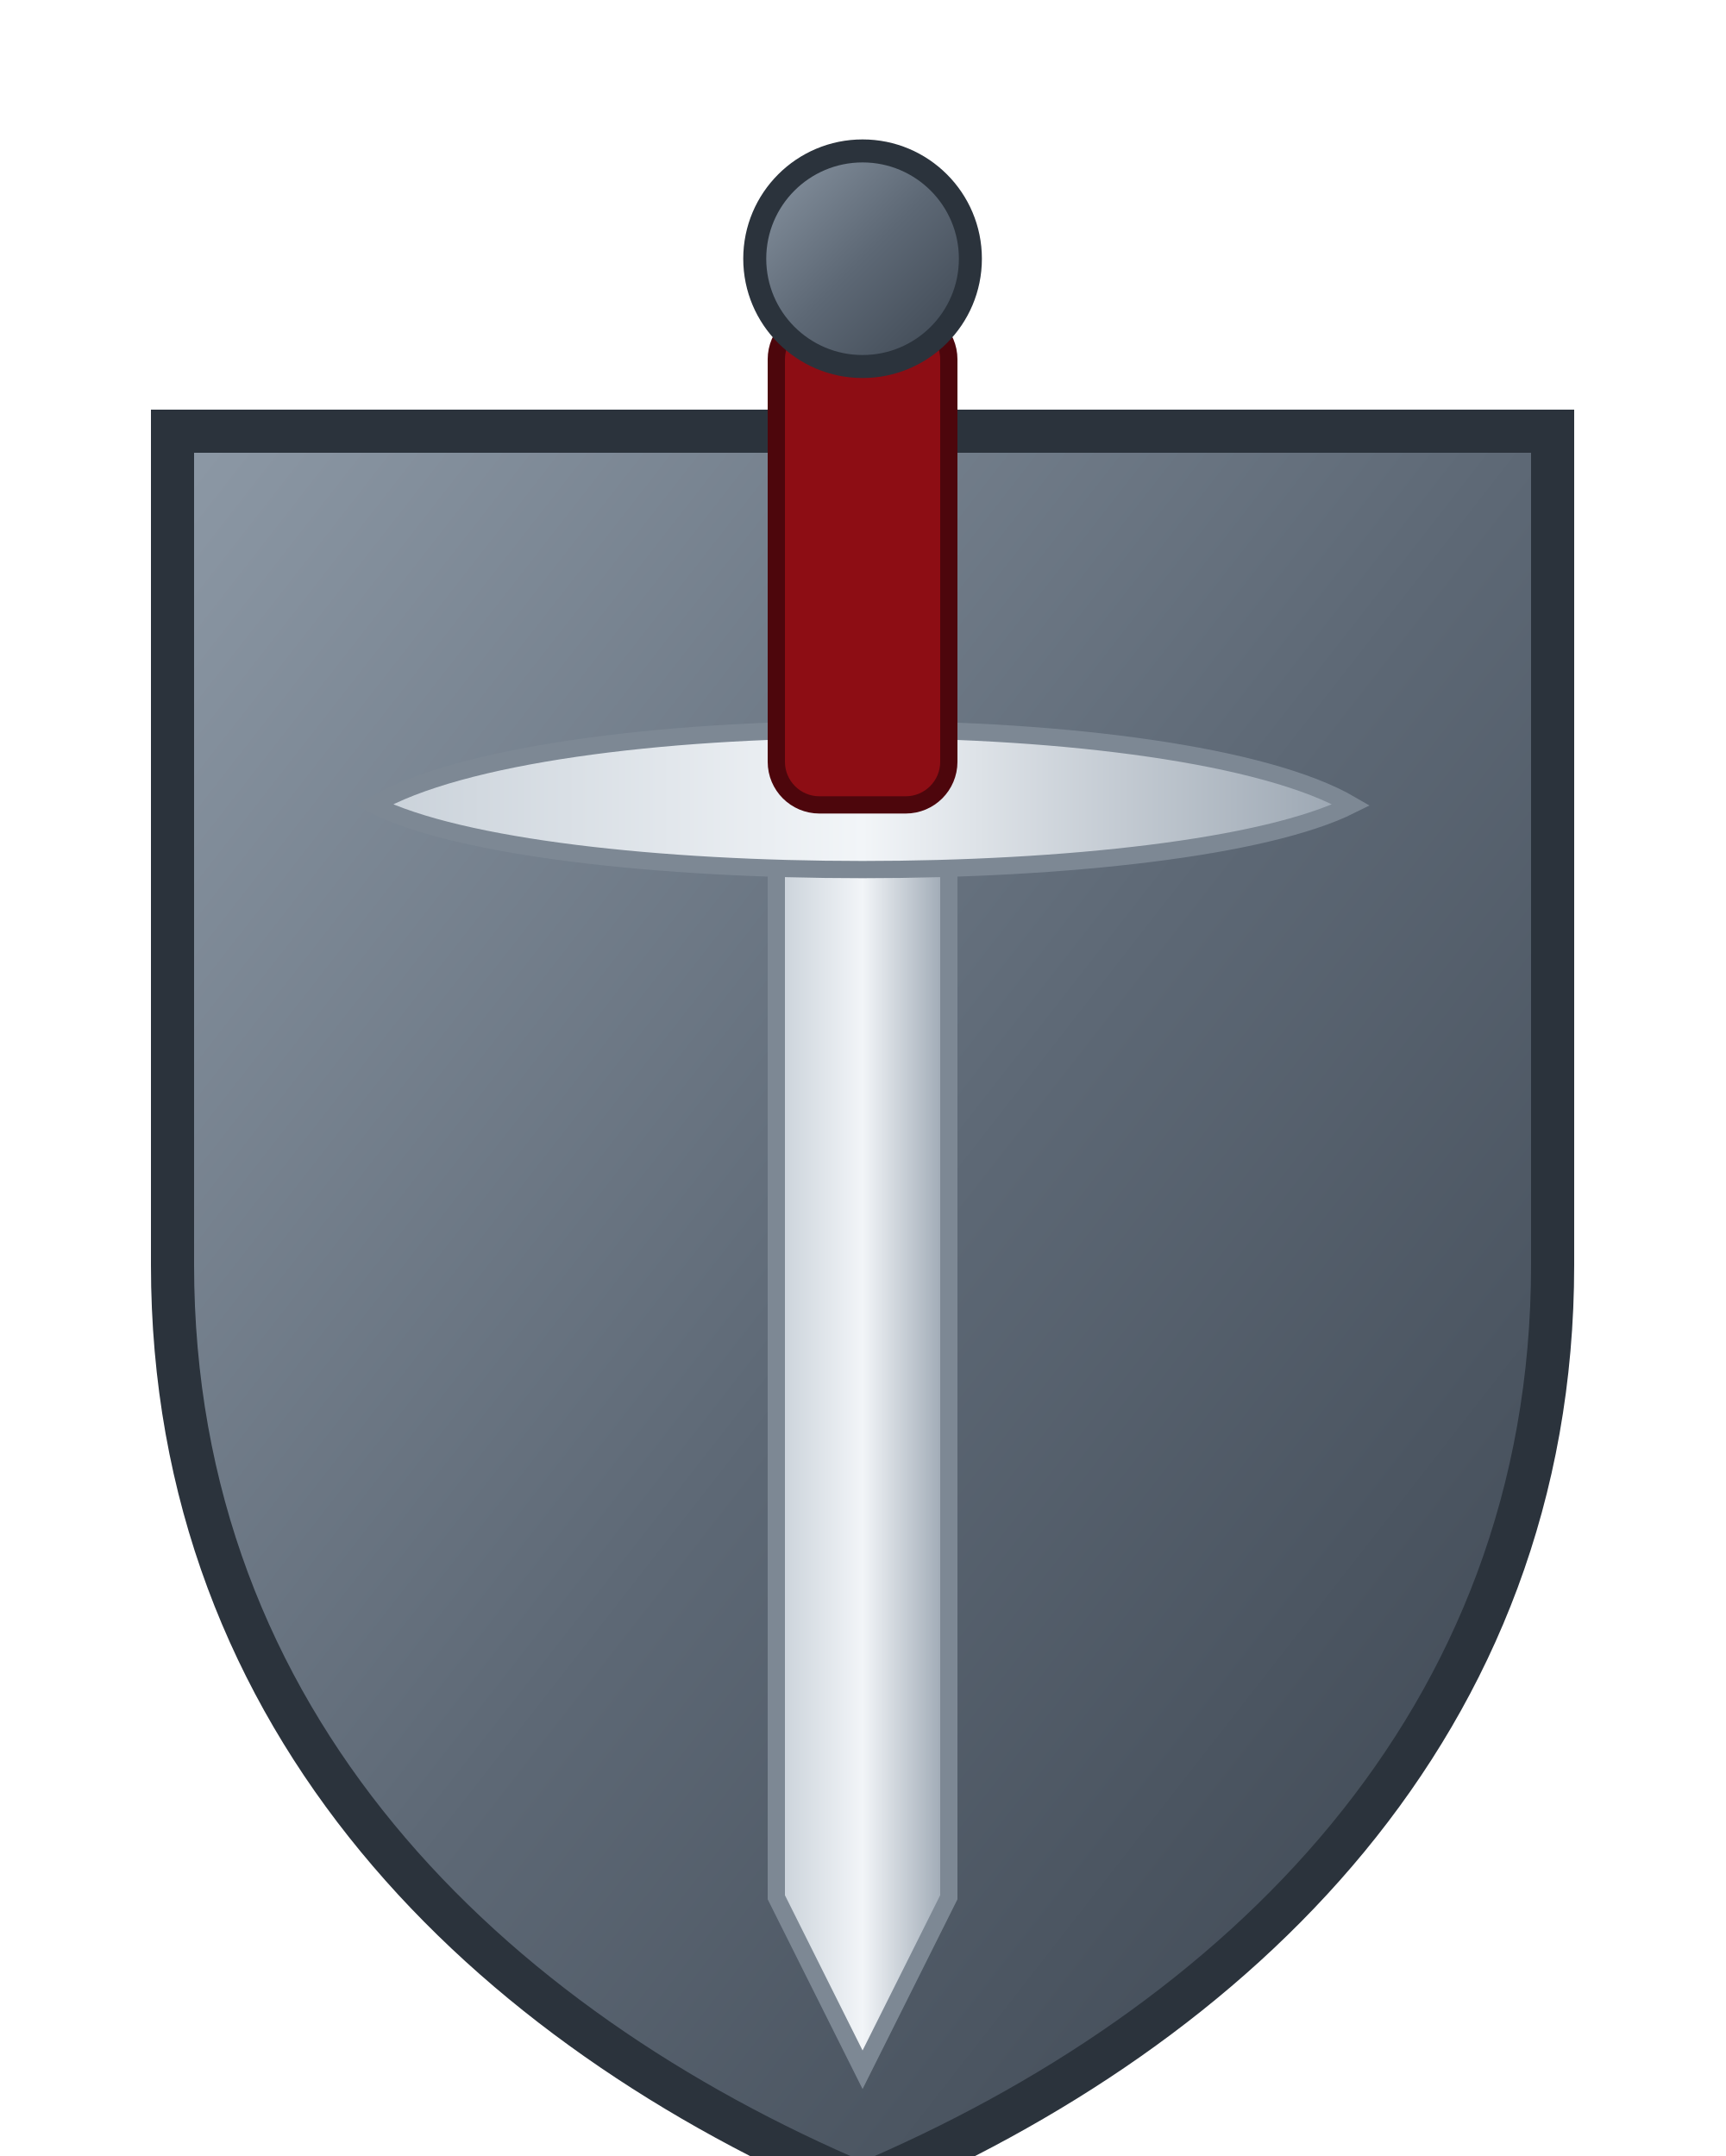
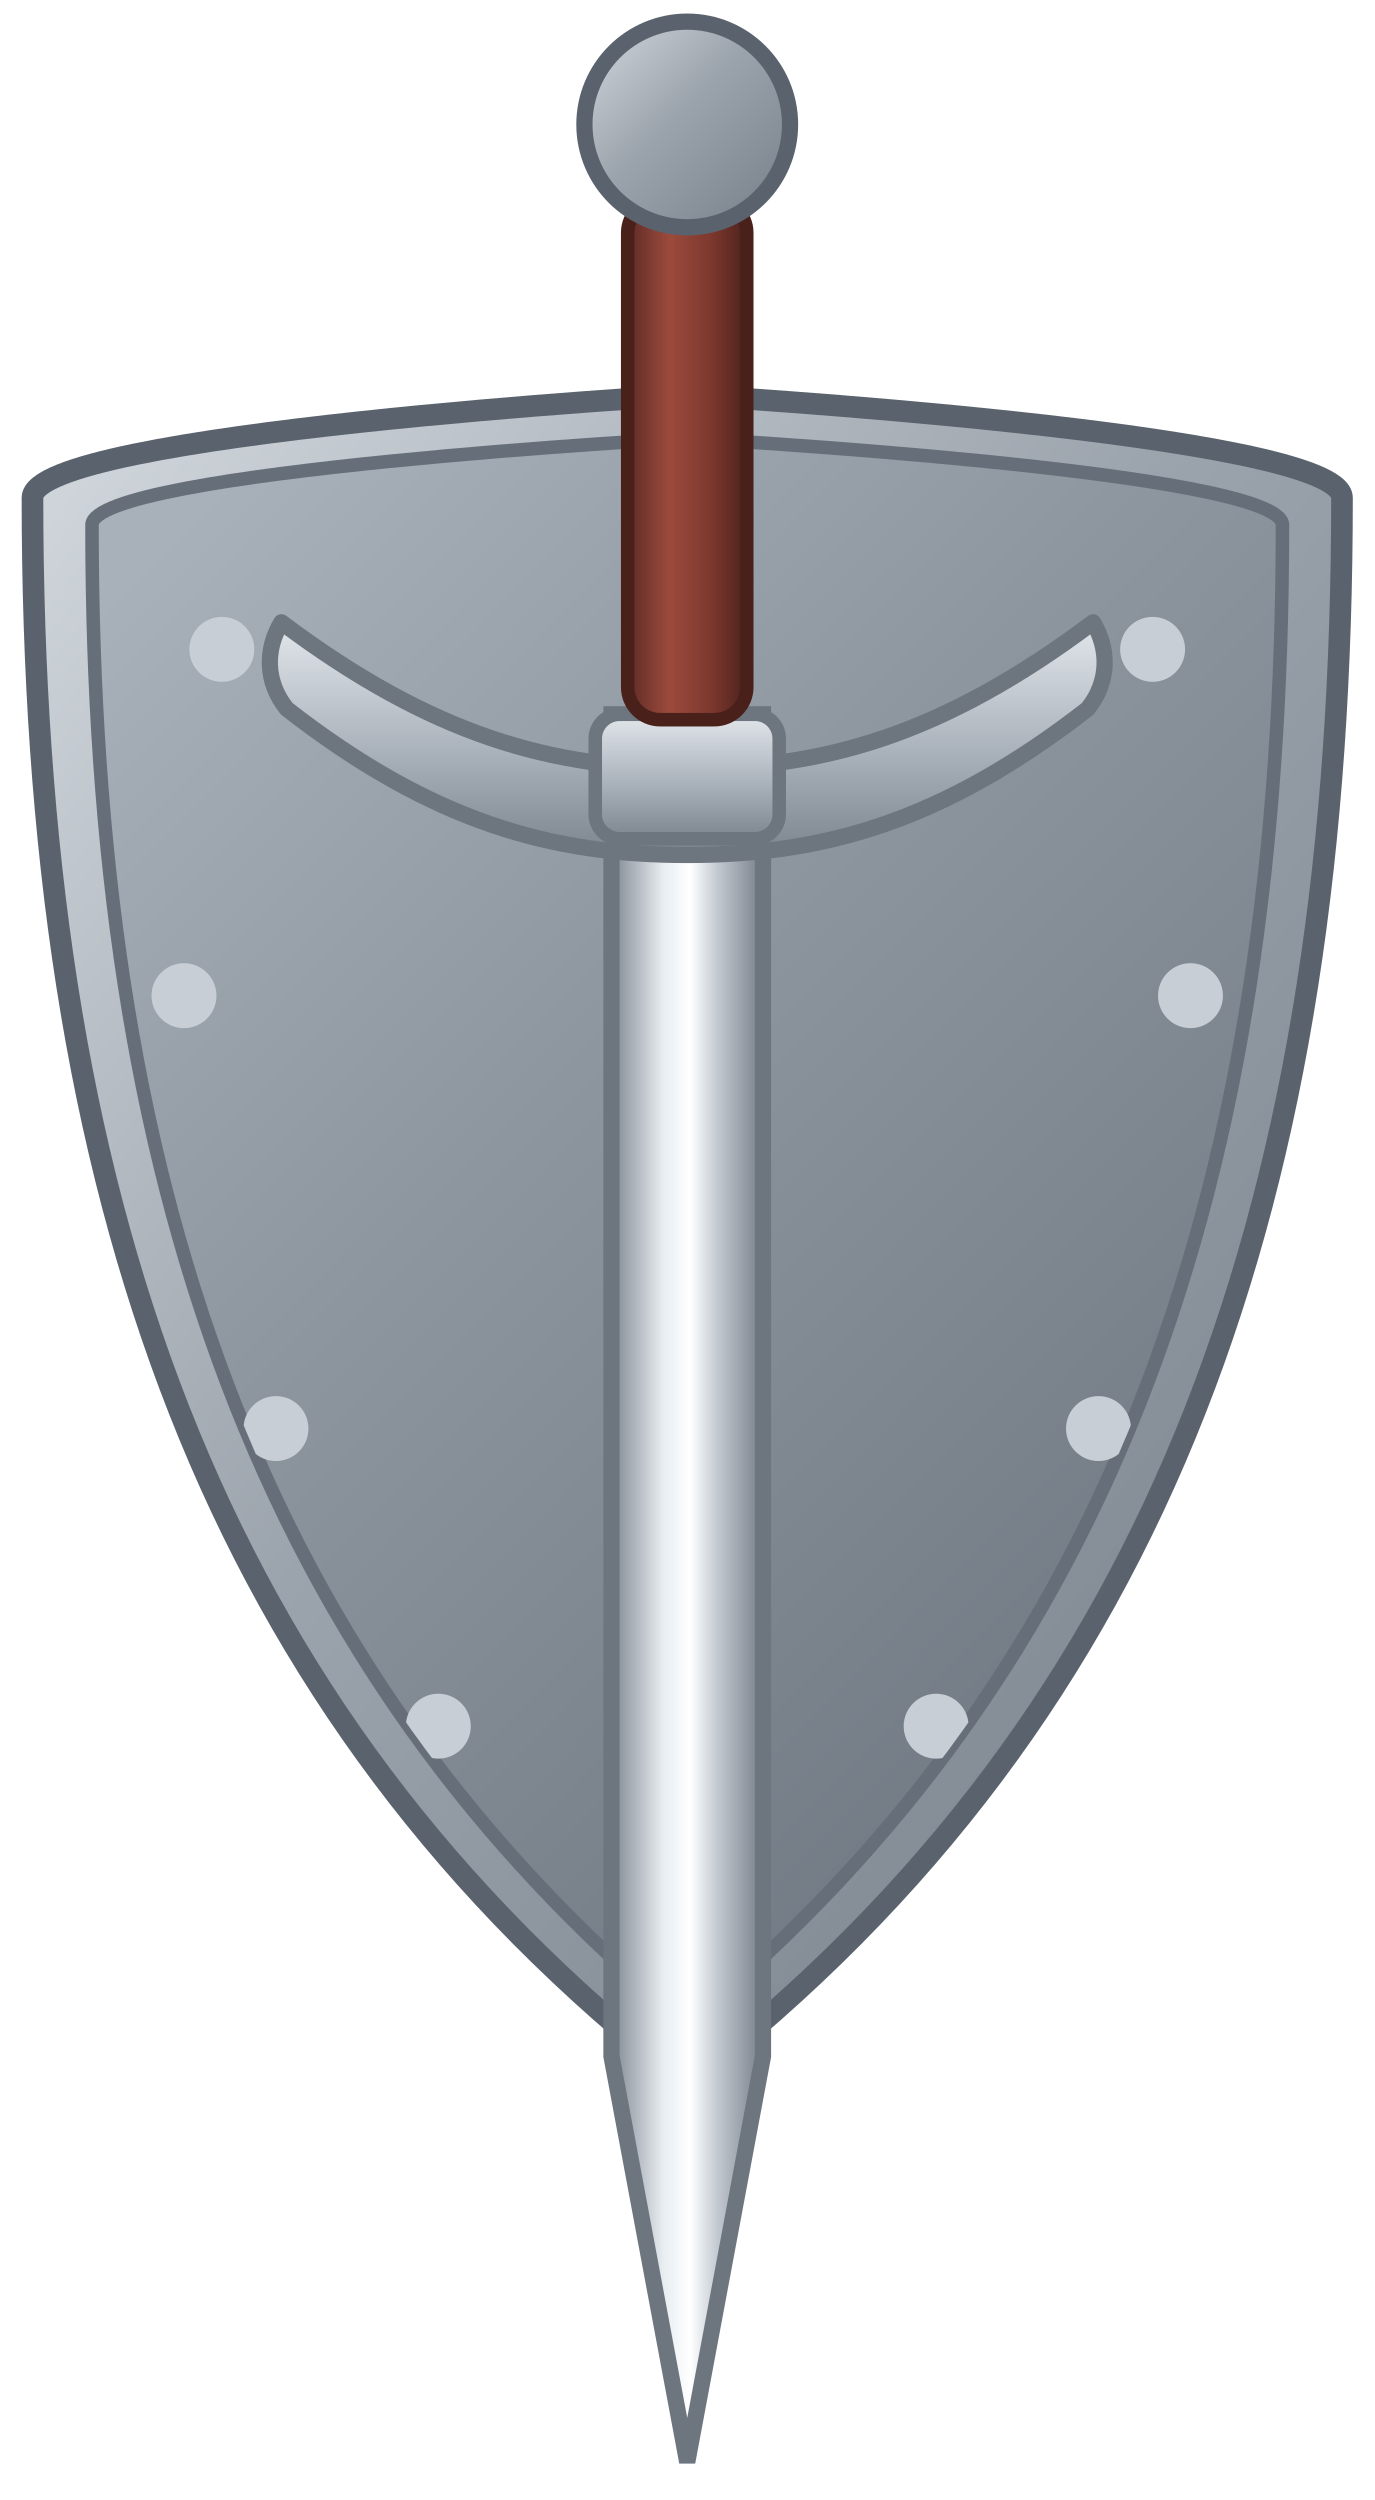
- <svg xmlns="http://www.w3.org/2000/svg" viewBox="0 0 120 150" role="img" aria-label="Escudo y espada">
+ <svg xmlns="http://www.w3.org/2000/svg" viewBox="258 52 508 924" role="img" aria-label="Escudo con espada">
  <defs>
-     <linearGradient id="s-acero" x1="0" y1="0" x2="1" y2="1">
-       <stop offset="0%" stop-color="#8d99a6" />
-       <stop offset="50%" stop-color="#5d6875" />
-       <stop offset="100%" stop-color="#3a434e" />
+     <linearGradient id="s-cara" x1="0.15" y1="0" x2="0.9" y2="1">
+       <stop offset="0%" stop-color="#a8b1ba" />
+       <stop offset="38%" stop-color="#8d959e" />
+       <stop offset="100%" stop-color="#69727c" />
    </linearGradient>
-     <linearGradient id="s-filo" x1="0" y1="0" x2="1" y2="0">
-       <stop offset="0%" stop-color="#c9d1d9" />
-       <stop offset="50%" stop-color="#f2f5f8" />
-       <stop offset="100%" stop-color="#9aa5b1" />
+     <linearGradient id="s-rim" x1="0" y1="0" x2="1" y2="1">
+       <stop offset="0%" stop-color="#d3d9de" />
+       <stop offset="45%" stop-color="#9ba3ac" />
+       <stop offset="100%" stop-color="#767e88" />
    </linearGradient>
+     <linearGradient id="s-hoja" x1="0" y1="0" x2="1" y2="0">
+       <stop offset="0%" stop-color="#7f8791" />
+       <stop offset="34%" stop-color="#e8edf1" />
+       <stop offset="52%" stop-color="#ffffff" />
+       <stop offset="70%" stop-color="#c2c9d1" />
+       <stop offset="100%" stop-color="#767e88" />
+     </linearGradient>
+     <linearGradient id="s-guarda" x1="0" y1="0" x2="0" y2="1">
+       <stop offset="0%" stop-color="#e2e7eb" />
+       <stop offset="55%" stop-color="#aab2bb" />
+       <stop offset="100%" stop-color="#7d858f" />
+     </linearGradient>
+     <linearGradient id="s-puno" x1="0" y1="0" x2="1" y2="0">
+       <stop offset="0%" stop-color="#5e2b26" />
+       <stop offset="35%" stop-color="#9c4a3c" />
+       <stop offset="70%" stop-color="#7d382e" />
+       <stop offset="100%" stop-color="#4d221d" />
+     </linearGradient>
+     <clipPath id="s-recorte">
+       <path d="M292 246 C292 226 512 214 512 214 C512 214 732 226 732 246                C732 486 672 668 512 800 C352 668 292 486 292 246 Z" />
+     </clipPath>
  </defs>
-   <path d="M12 30 H108 V88 C108 120 86 141 60 152 C34 141 12 120 12 88 Z" fill="url(#s-acero)" stroke="#2b333c" stroke-width="3" />
-   <path d="M54 56 H66 V132 L60 144 L54 132 Z" fill="url(#s-filo)" stroke="#7d8894" stroke-width="1.2" />
-   <path d="M26 56 C38 49 82 49 94 56 C82 62 38 62 26 56 Z" fill="url(#s-filo)" stroke="#7d8894" stroke-width="1.2" />
-   <rect x="54" y="22" width="12" height="34" rx="3" fill="#8d0d14" stroke="#4d060c" stroke-width="1.2" />
-   <circle cx="60" cy="18" r="7.5" fill="url(#s-acero)" stroke="#2b333c" stroke-width="1.6" />
+   <path d="M270 236 C270 212 512 198 512 198 C512 198 754 212 754 236            C754 492 690 684 512 822 C334 684 270 492 270 236 Z" fill="url(#s-rim)" stroke="#5a636d" stroke-width="8" />
+   <path d="M292 246 C292 226 512 214 512 214 C512 214 732 226 732 246            C732 486 672 668 512 800 C352 668 292 486 292 246 Z" fill="url(#s-cara)" stroke="#666f79" stroke-width="5" />
+   <g clip-path="url(#s-recorte)" fill="#c7ced5">
+     <circle cx="340" cy="292" r="12" />
+     <circle cx="684" cy="292" r="12" />
+     <circle cx="326" cy="420" r="12" />
+     <circle cx="698" cy="420" r="12" />
+     <circle cx="360" cy="580" r="12" />
+     <circle cx="664" cy="580" r="12" />
+     <circle cx="420" cy="690" r="12" />
+     <circle cx="604" cy="690" r="12" />
+   </g>
+   <path d="M484 316 H540 V812 L512 962 L484 812 Z" fill="url(#s-hoja)" stroke="#6d757f" stroke-width="6" />
+   <path d="M362 282 C418 324 462 336 512 336 C562 336 606 324 662 282            C668 292 668 304 660 314 C606 356 562 368 512 368            C462 368 418 356 364 314 C356 304 356 292 362 282 Z" fill="url(#s-guarda)" stroke="#6d757f" stroke-width="6" stroke-linejoin="round" />
+   <rect x="478" y="316" width="68" height="46" rx="9" fill="url(#s-guarda)" stroke="#6d757f" stroke-width="5" />
+   <rect x="490" y="126" width="44" height="192" rx="12" fill="url(#s-puno)" stroke="#4a201b" stroke-width="5" />
+   <circle cx="512" cy="98" r="38" fill="url(#s-rim)" stroke="#5a636d" stroke-width="6" />
</svg>
